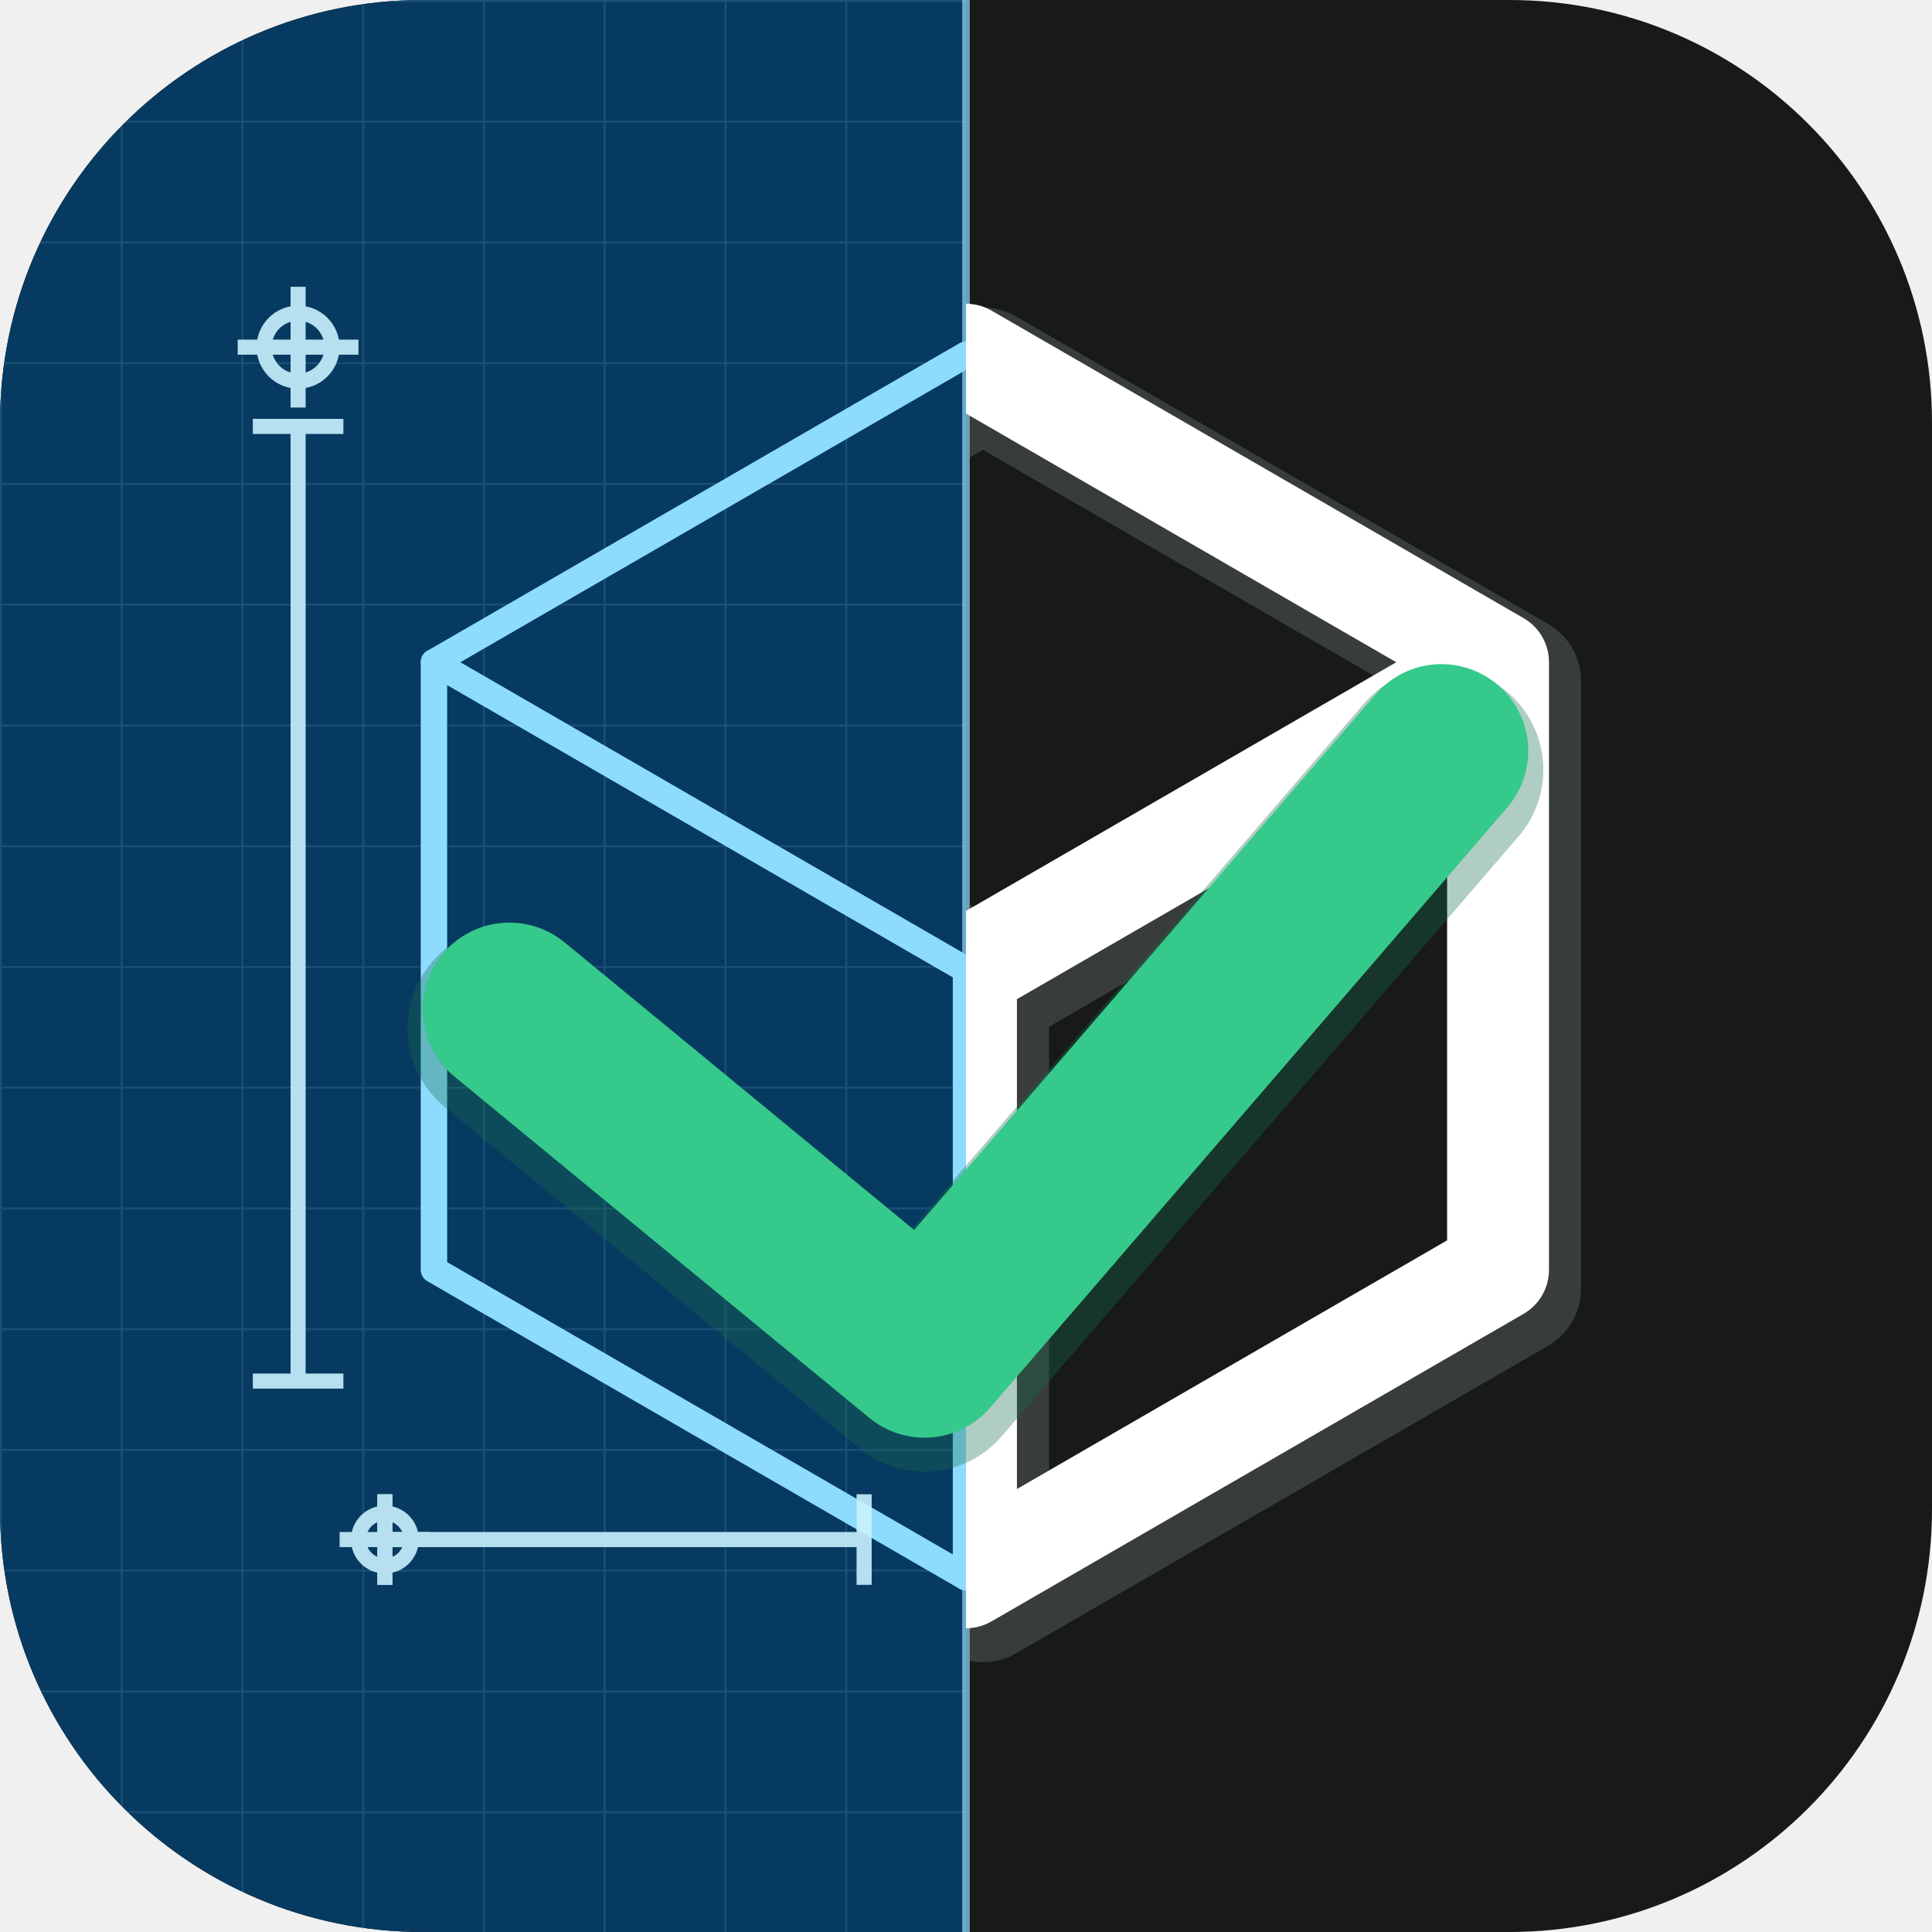
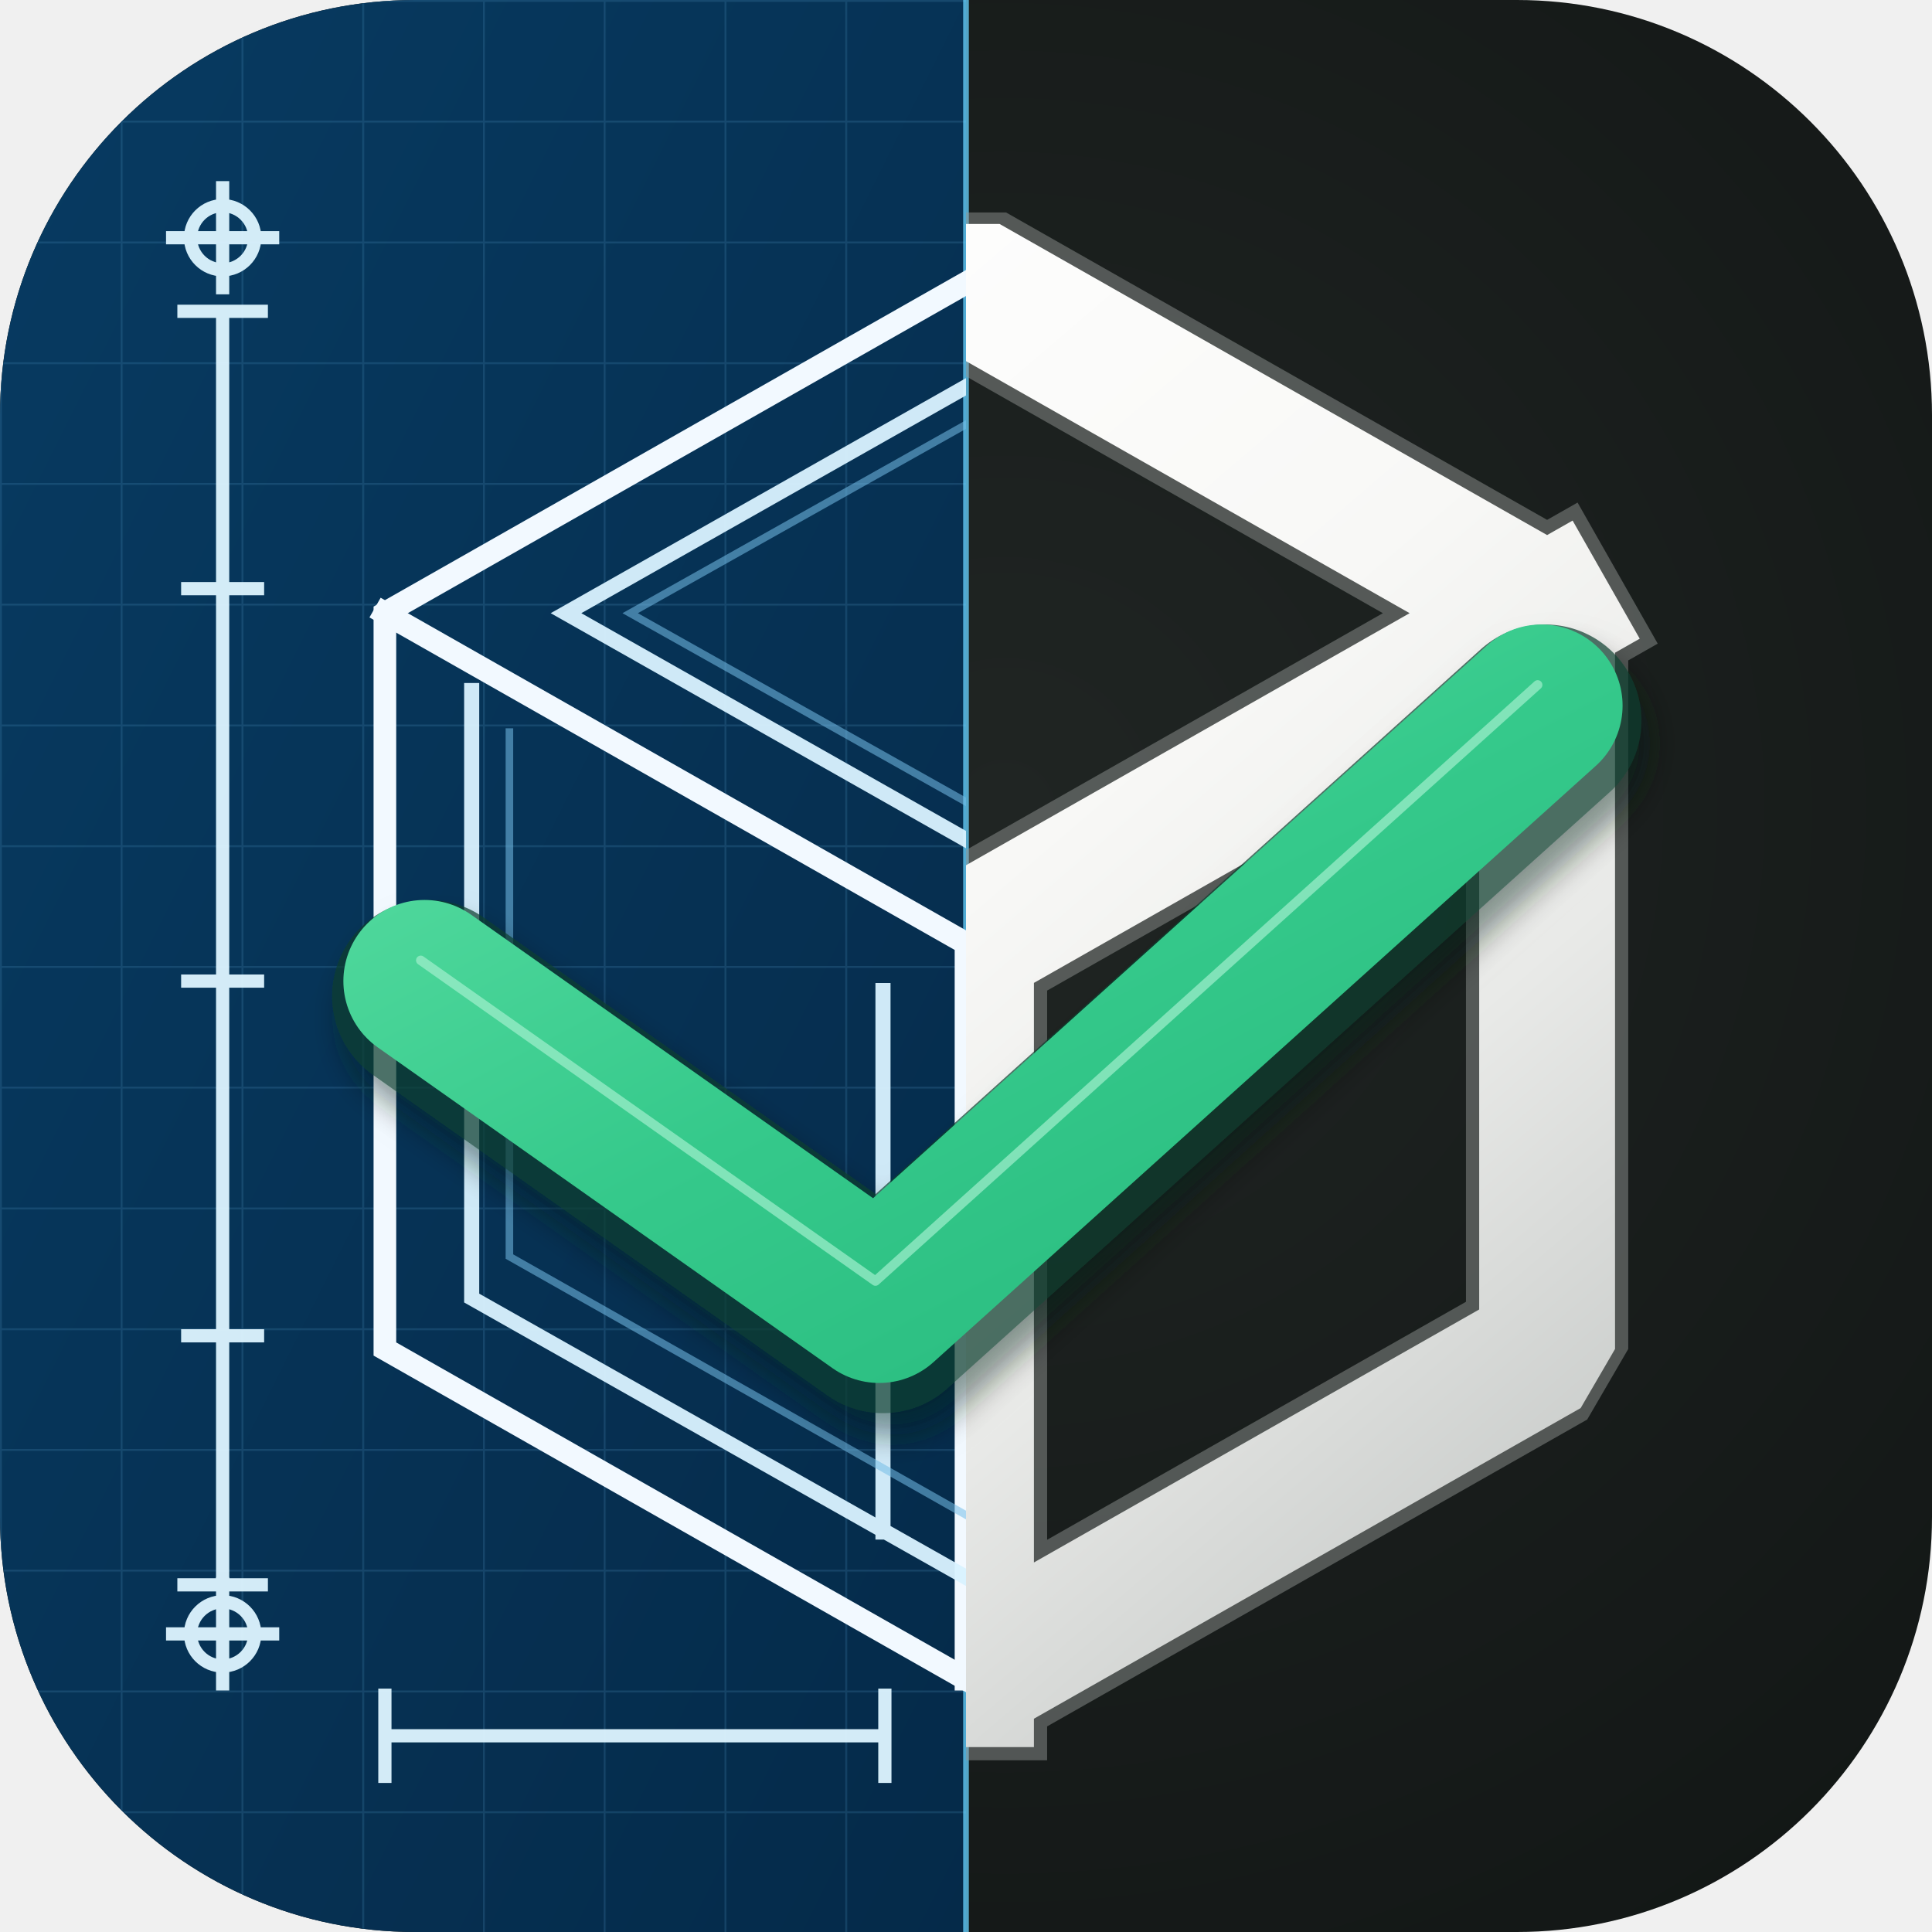
<svg xmlns="http://www.w3.org/2000/svg" viewBox="0 0 1024 1024" role="img" aria-labelledby="title description">
  <defs>
-     <clipPath id="app-shape">
-       <rect width="1024" height="1024" rx="224" />
+     <clipPath id="app-clip">
+       <rect width="1024" height="1024" rx="220" />
    </clipPath>
-     <pattern id="blueprint-grid" width="64" height="64" patternUnits="userSpaceOnUse">
-       <path d="M64 0H0V64" fill="none" stroke="#8DDCFF" stroke-width="2" opacity=".14" />
-     </pattern>
    <clipPath id="blueprint-half">
      <rect width="512" height="1024" />
    </clipPath>
-     <clipPath id="made-half">
+     <clipPath id="manufactured-half">
      <rect x="512" width="512" height="1024" />
    </clipPath>
+     <pattern id="blueprint-grid" width="64" height="64" patternUnits="userSpaceOnUse">
+       <path d="M64 0H0V64" fill="none" stroke="#4E91BD" stroke-width="2" opacity=".22" />
+     </pattern>
+     <linearGradient id="blueprint-field" x1="0" y1="0" x2="1" y2="1">
+       <stop stop-color="#073B62" />
+       <stop offset="1" stop-color="#052A49" />
+     </linearGradient>
+     <radialGradient id="manufactured-field" cx="52%" cy="42%" r="78%">
+       <stop stop-color="#202523" />
+       <stop offset="1" stop-color="#111514" />
+     </radialGradient>
+     <linearGradient id="frame-face" x1=".15" y1="0" x2=".85" y2="1">
+       <stop stop-color="#FFFFFF" />
+       <stop offset=".46" stop-color="#F8F8F6" />
+       <stop offset=".72" stop-color="#E9EAE8" />
+       <stop offset="1" stop-color="#C9CCCA" />
+     </linearGradient>
+     <linearGradient id="frame-highlight" x1="0" y1="0" x2="1" y2="1">
+       <stop stop-color="#FFFFFF" />
+       <stop offset="1" stop-color="#E4E7E5" />
+     </linearGradient>
+     <linearGradient id="check-face" x1="0" y1="0" x2="1" y2="1">
+       <stop stop-color="#58DDA2" />
+       <stop offset=".5" stop-color="#35C98B" />
+       <stop offset="1" stop-color="#27B97D" />
+     </linearGradient>
+     <filter id="frame-shadow" x="-20%" y="-20%" width="150%" height="160%">
+       <feDropShadow dx="10" dy="14" stdDeviation="10" flood-color="#000000" flood-opacity=".42" />
+     </filter>
+     <filter id="check-shadow" x="-25%" y="-25%" width="160%" height="175%">
+       <feDropShadow dx="5" dy="12" stdDeviation="8" flood-color="#001A13" flood-opacity=".62" />
+     </filter>
  </defs>
-   <g clip-path="url(#app-shape)">
-     <rect width="1024" height="1024" fill="#171A19" />
-     <rect width="512" height="1024" fill="#073A60" />
+   <g clip-path="url(#app-clip)">
+     <rect width="1024" height="1024" fill="url(#manufactured-field)" />
+     <rect width="512" height="1024" fill="url(#blueprint-field)" />
    <rect width="512" height="1024" fill="url(#blueprint-grid)" />
-     <path d="M512 0V1024" stroke="#8DDCFF" stroke-width="4" opacity=".7" />
-     <g fill="none" stroke="#8DDCFF" stroke-width="14" stroke-linecap="round" stroke-linejoin="round" clip-path="url(#blueprint-half)">
-       <path d="M512 188 794 351v322L512 836 230 673V351Z" />
-       <path d="m230 351 282 163 282-163M512 514v322" />
+     <path d="M512 0V1024" stroke="#68D3FF" stroke-width="3" opacity=".75" />
+     <g clip-path="url(#blueprint-half)" fill="none" stroke-linecap="square" stroke-linejoin="miter">
+       <g stroke="#F2F9FF" stroke-width="12">
+         <path d="M512 150 820 325v390L512 890 204 715V325Z" />
+         <path d="m204 325 308 175 308-175M512 500v390" />
+       </g>
+       <g stroke="#D9F2FF" stroke-width="8" opacity=".95">
+         <path d="M512 205 300 325 512 445" />
+         <path d="M250 366v322l262 148M468 525v287" />
+       </g>
+       <g stroke="#75BDE8" stroke-width="4" opacity=".55">
+         <path d="M512 225 334 325 512 425" />
+         <path d="M270 388v278l242 137" />
+       </g>
    </g>
-     <g fill="none" stroke-linecap="round" stroke-linejoin="round" clip-path="url(#made-half)">
-       <path d="M512 188 794 351v322L512 836 230 673V351Zm-282 163 282 163 282-163M512 514v322" stroke="#8D9491" stroke-width="70" opacity=".28" transform="translate(9 10)" />
-       <path d="M512 188 794 351v322L512 836 230 673V351Zm-282 163 282 163 282-163M512 514v322" stroke="#FFFFFF" stroke-width="54" />
+     <g clip-path="url(#manufactured-half)" fill="none" stroke-linecap="square" stroke-linejoin="bevel">
+       <path d="M512 150 820 325v390L512 890 204 715V325Zm-308 175 308 175 308-175M512 500v390" stroke="#929795" stroke-width="86" opacity=".48" />
+       <path d="M512 150 820 325v390L512 890 204 715V325Zm-308 175 308 175 308-175M512 500v390" stroke="url(#frame-face)" stroke-width="72" />
    </g>
-     <g fill="none" stroke="#C9F1FF" stroke-width="8" opacity=".9">
-       <path d="M158 226V732M134 226h48M134 732h48" />
-       <path d="M204 816H458M204 792v48M458 792v48" />
-       <circle cx="158" cy="184" r="18" />
-       <path d="M126 184h64M158 152v64" />
-       <circle cx="204" cy="816" r="14" />
-       <path d="M180 816h48M204 792v48" />
+     <g fill="none" stroke="#DDF5FF" stroke-width="7" opacity=".95">
+       <path d="M118 165v675M94 165h48M94 840h48" />
+       <path d="M96 312h44M96 520h44M96 708h44" />
+       <circle cx="118" cy="126" r="17" />
+       <path d="M88 126h60M118 96v60" />
+       <circle cx="118" cy="866" r="17" />
+       <path d="M88 866h60M118 836v60" />
+       <path d="M204 920h265M204 895v50M469 895v50" />
    </g>
  </g>
-   <path d="m270 535 220 181 274-318" fill="none" stroke="#176B50" stroke-width="108" stroke-linecap="round" stroke-linejoin="round" opacity=".34" transform="translate(0 10)" />
-   <path d="m270 535 220 181 274-318" fill="none" stroke="#35C98B" stroke-width="92" stroke-linecap="round" stroke-linejoin="round" />
+   <path d="m225 520 241 170 351-316" fill="none" stroke="#0C3E2D" stroke-width="102" stroke-linecap="round" stroke-linejoin="round" opacity=".72" transform="translate(2 8)" filter="url(#check-shadow)" />
+   <path d="m225 520 241 170 351-316" fill="none" stroke="url(#check-face)" stroke-width="86" stroke-linecap="round" stroke-linejoin="round" />
+   <path d="m225 520 241 170 351-316" fill="none" stroke="#A4F0CF" stroke-width="5" stroke-linecap="round" stroke-linejoin="round" opacity=".68" transform="translate(-2 -11)" />
</svg>
